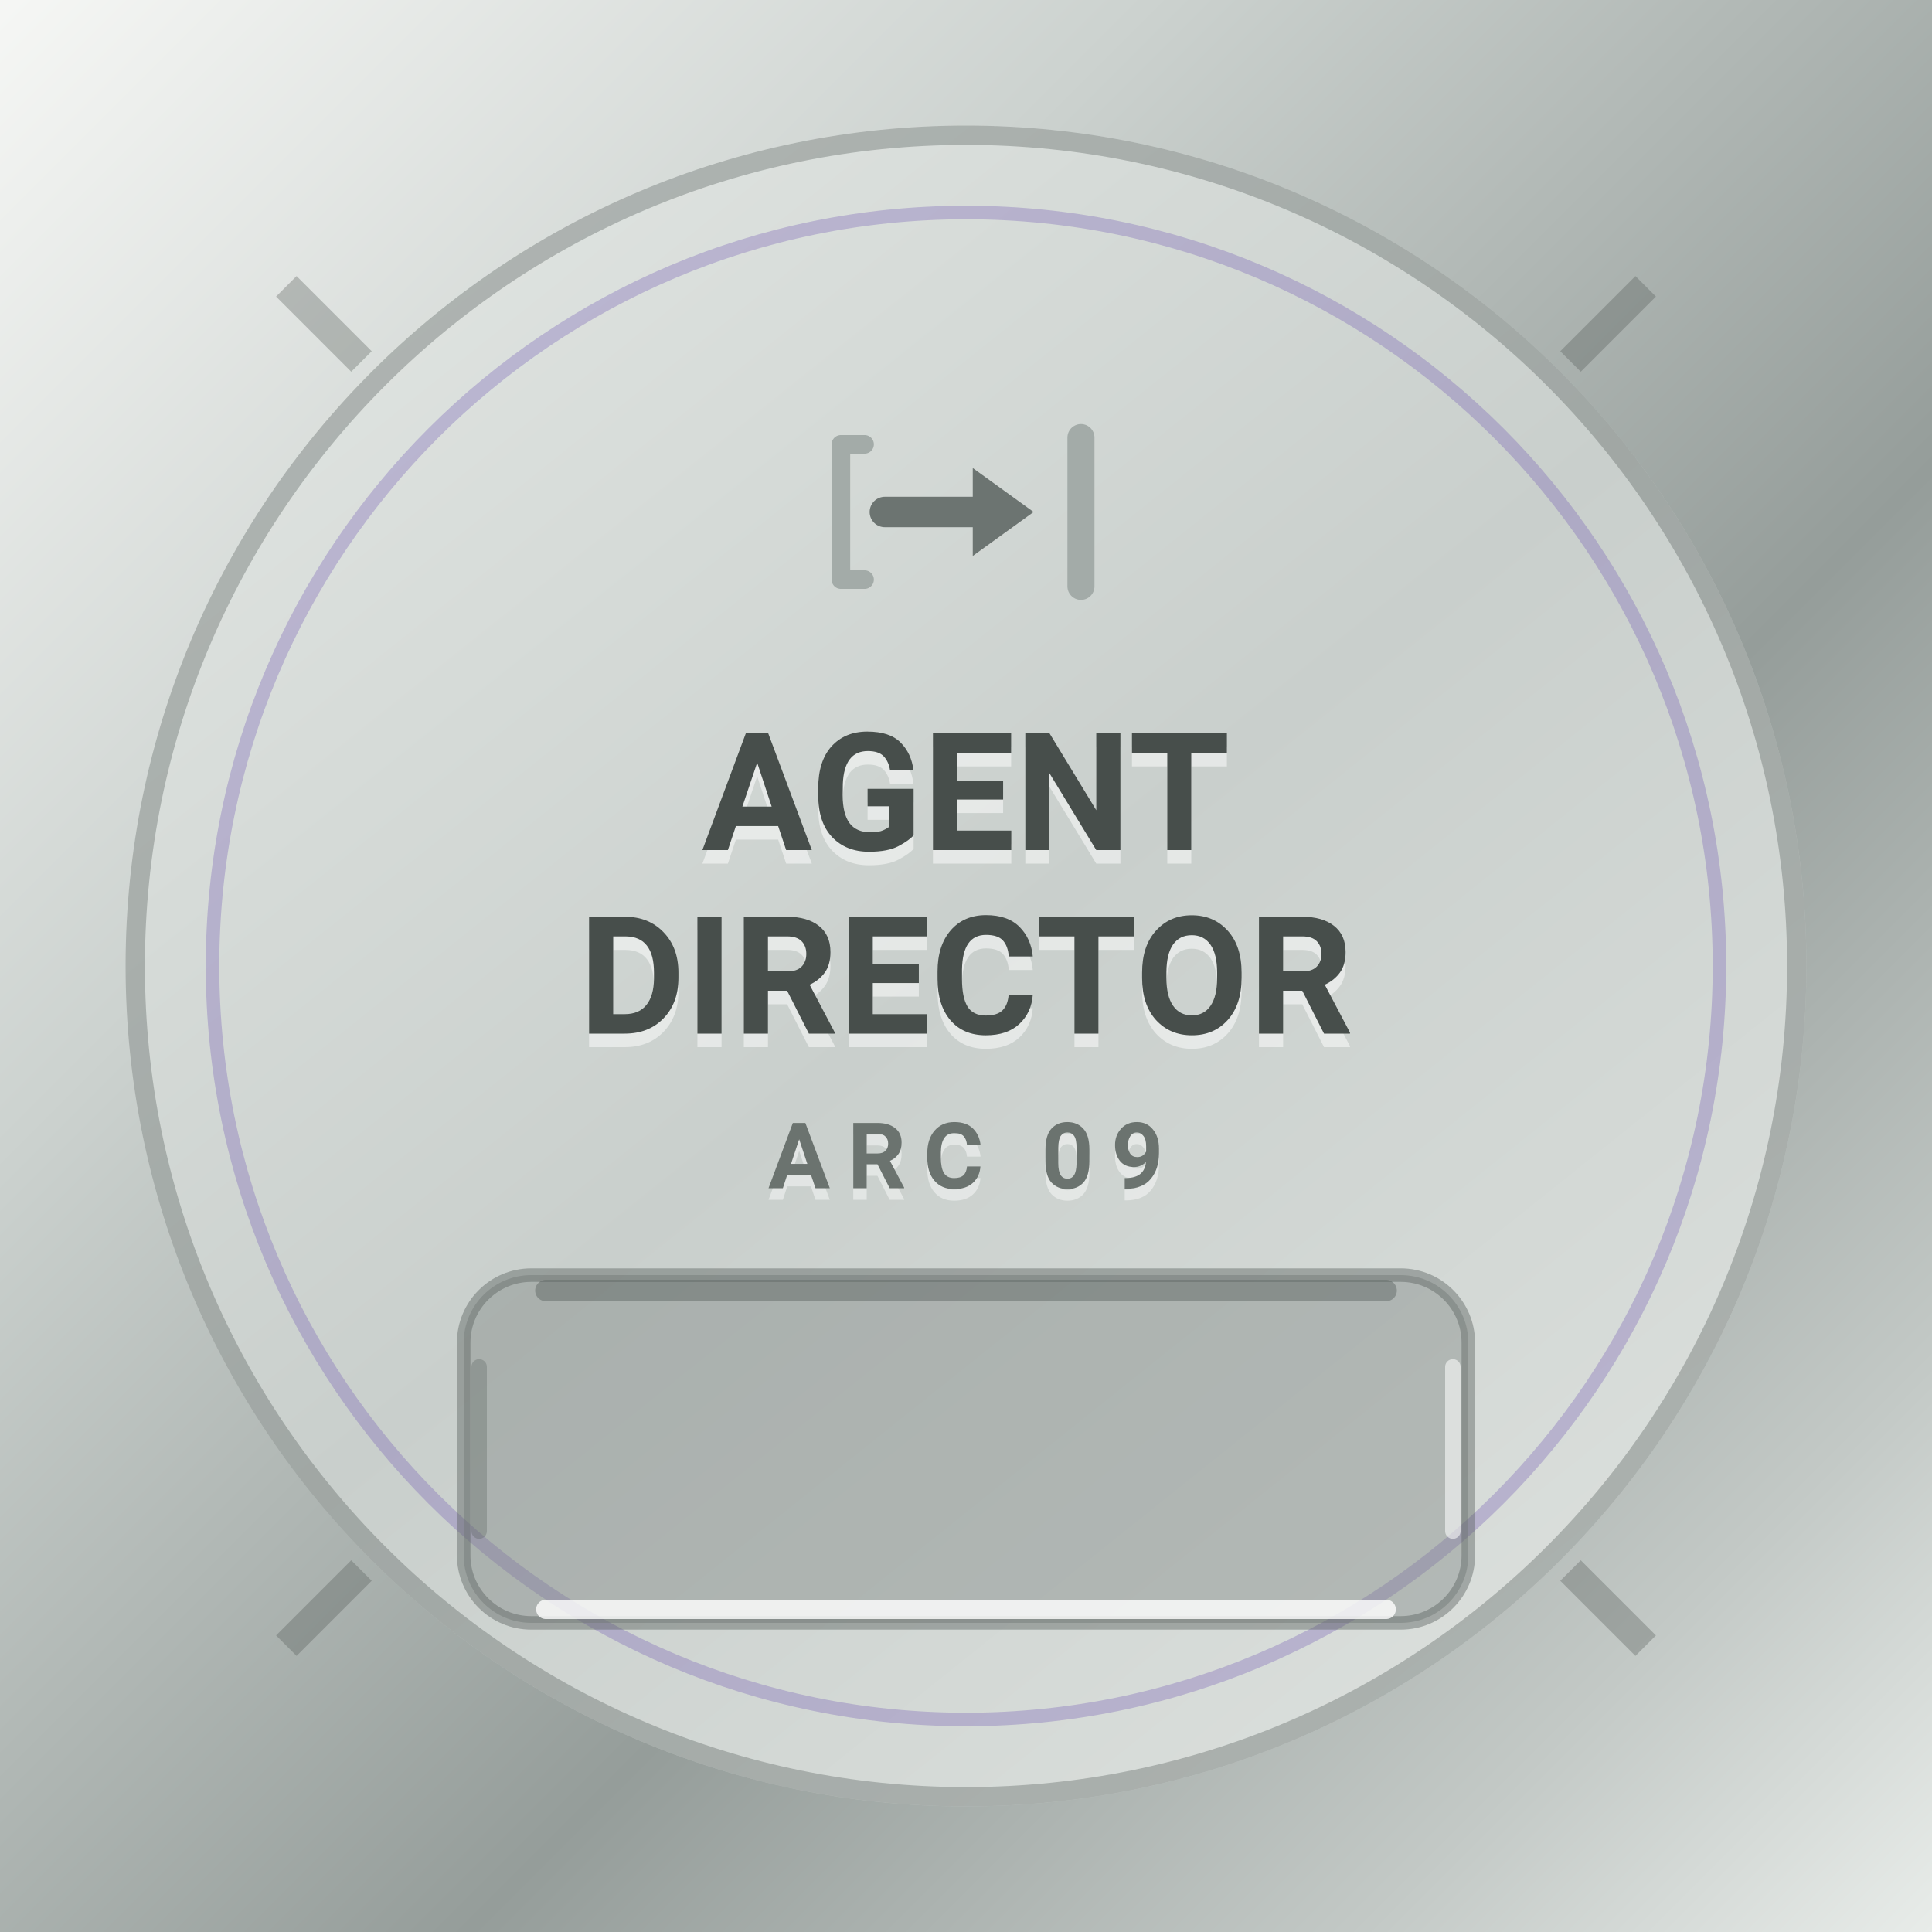
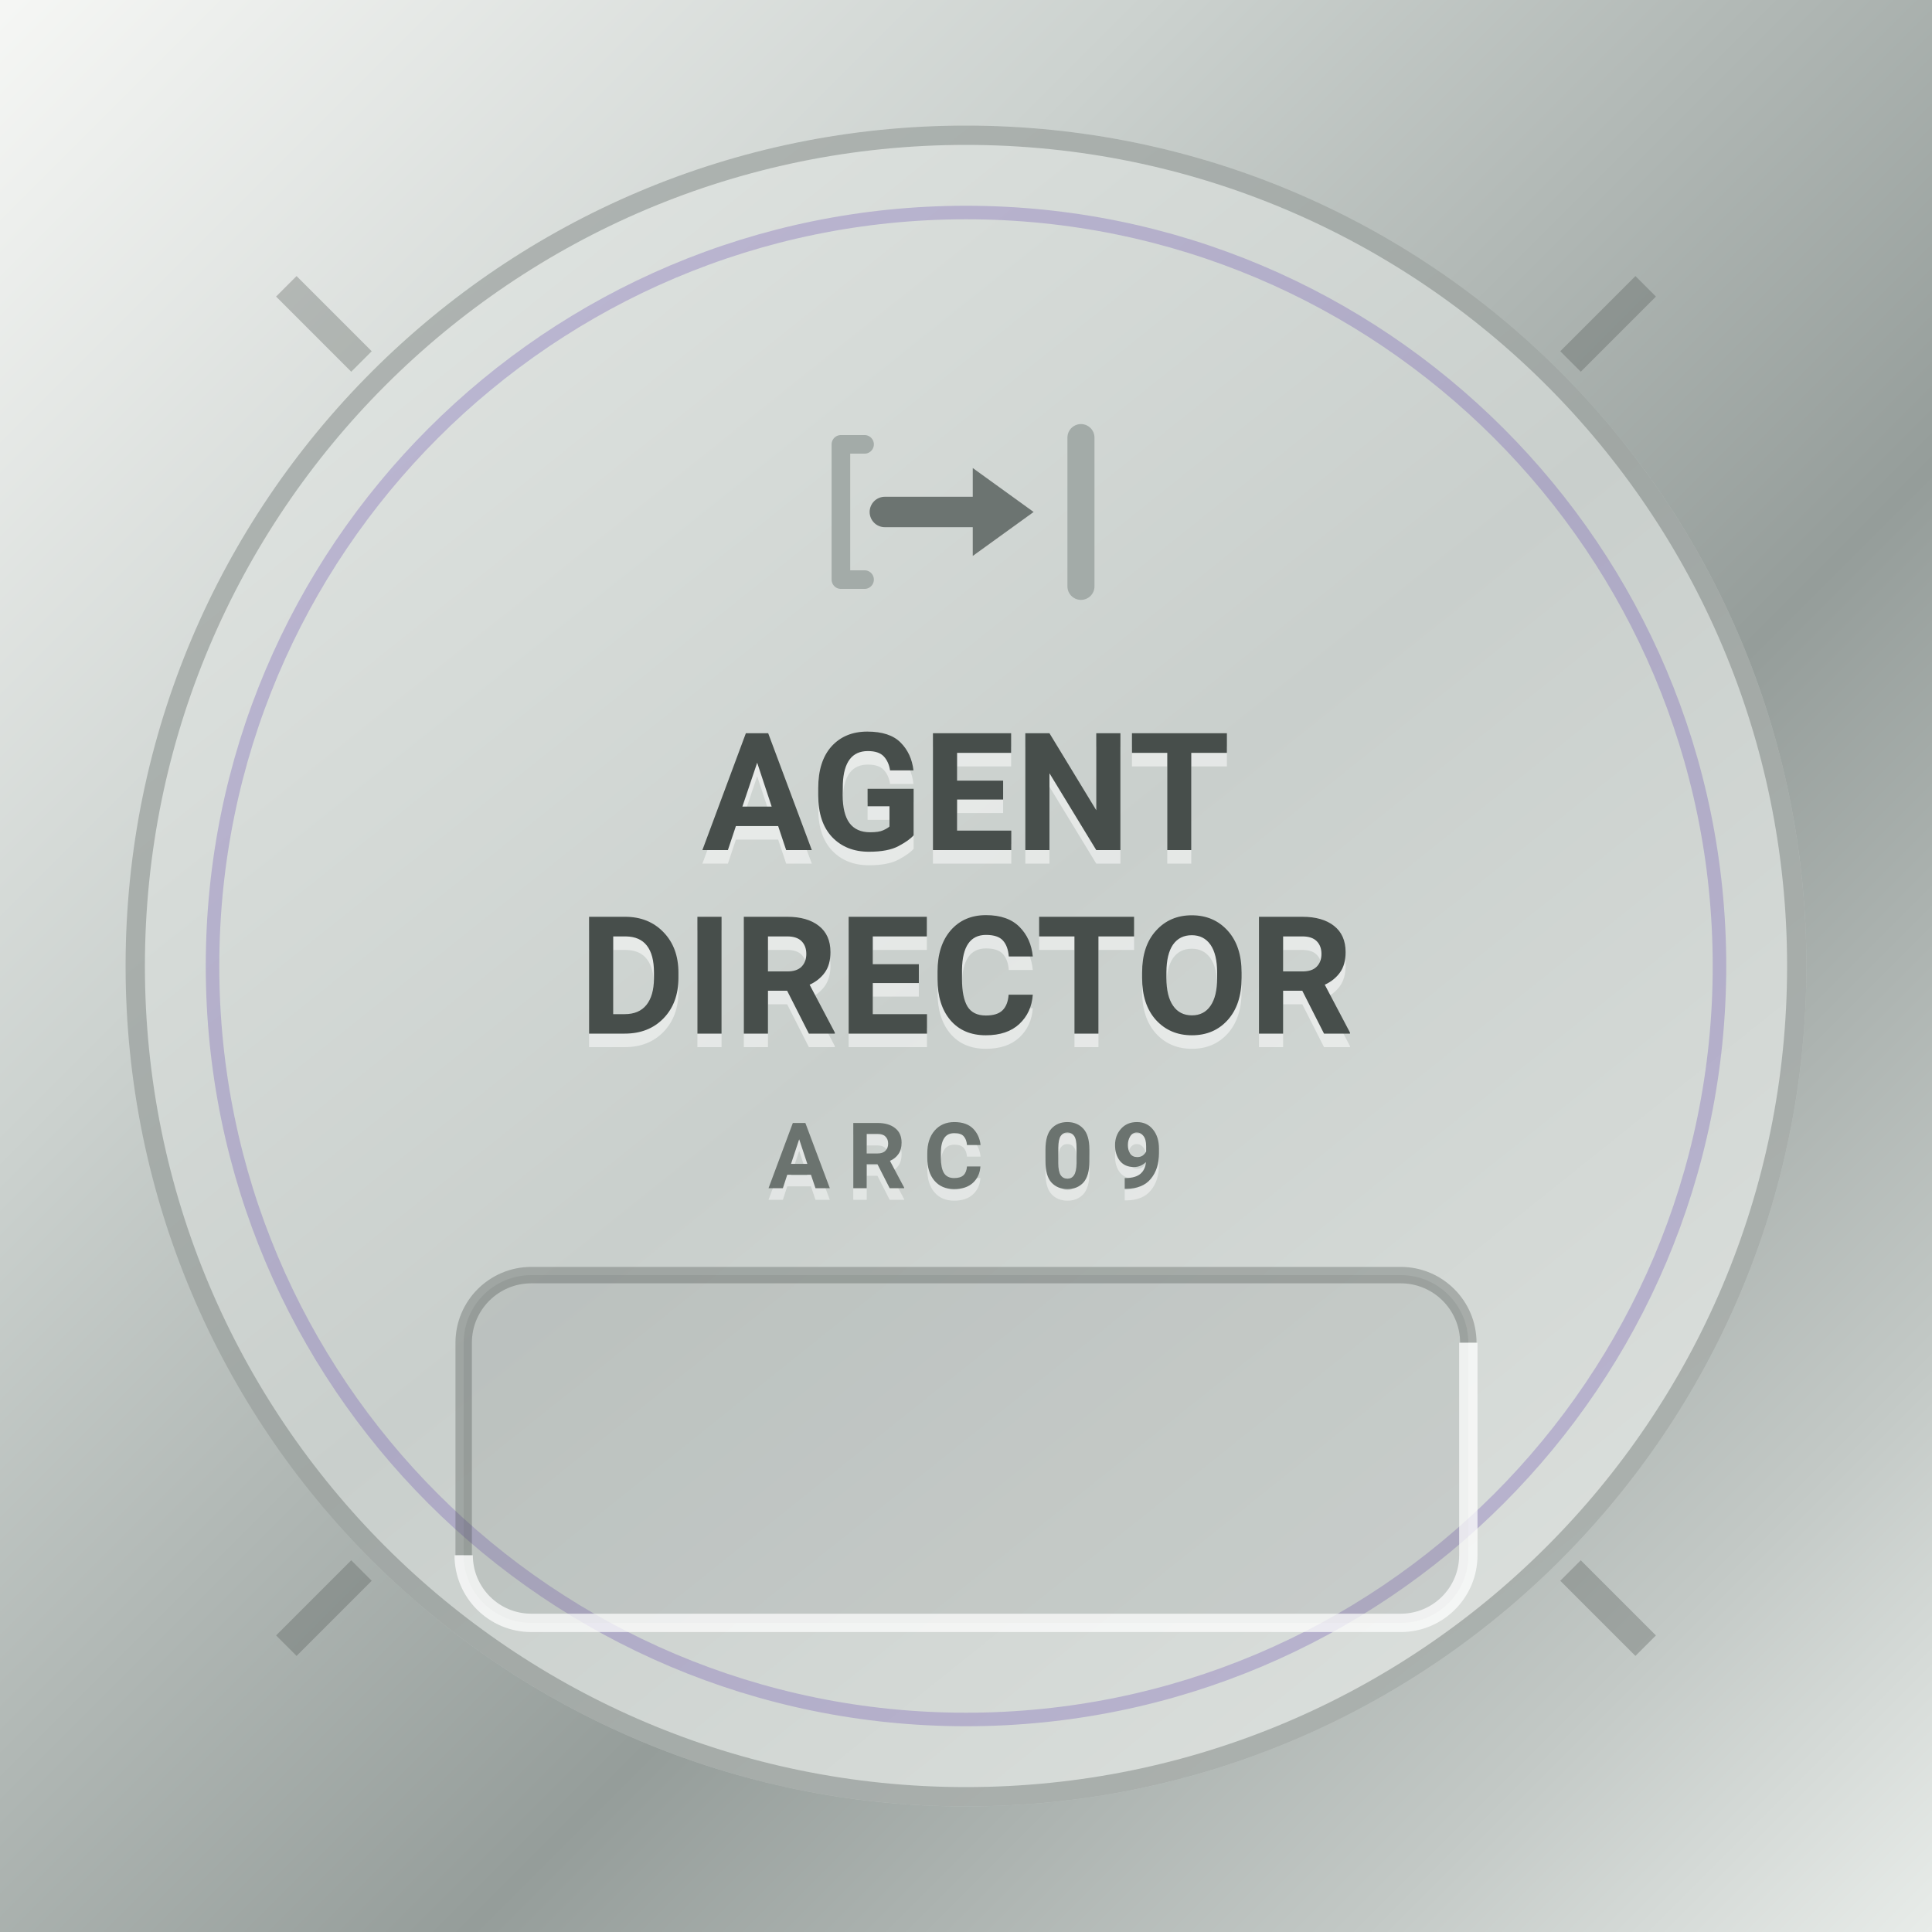
<svg xmlns="http://www.w3.org/2000/svg" width="200" height="200" viewBox="0 0 200 200" role="img" aria-label="Arc 09 Agent Director medal, back">
  <defs>
    <linearGradient id="b" x1="0" y1="0" x2="1" y2="1">
      <stop offset="0" stop-color="#f6f7f5" />
      <stop offset=".3" stop-color="#ccd2cf" />
      <stop offset=".62" stop-color="#959d9a" />
      <stop offset=".85" stop-color="#c3c9c6" />
      <stop offset="1" stop-color="#e9edea" />
    </linearGradient>
    <linearGradient id="p" x1=".1" y1="0" x2=".9" y2="1">
      <stop offset="0" stop-color="#e3e7e4" />
      <stop offset=".5" stop-color="#c9cfcc" />
      <stop offset="1" stop-color="#dee2df" />
    </linearGradient>
  </defs>
  <rect width="200" height="200" fill="url(#b)" />
  <path d="M162.58 37.42L170.36 29.64M37.42 37.42L29.64 29.64M37.42 162.58L29.64 170.36M162.58 162.58L170.36 170.36" fill="none" stroke="#4f5754" stroke-opacity=".32" stroke-width="3" />
  <circle cx="100" cy="100" r="87" fill="url(#p)" />
  <circle cx="100" cy="100" r="86" fill="none" stroke="#5f6764" stroke-opacity=".38" stroke-width="2" />
  <circle cx="100" cy="100" r="78" fill="none" stroke="#7b61b8" stroke-width="1.4" stroke-opacity=".34" />
  <g transform="translate(100 53) scale(.35) translate(-100 -100)">
    <path d="M70 80H63V120H70" fill="none" stroke="#a3aba8" stroke-width="5.5" stroke-linecap="round" stroke-linejoin="round" />
    <path d="M76 100H108" fill="none" stroke="#6c7471" stroke-width="9" stroke-linecap="round" />
    <path d="M102 87L120 100L102 113Z" fill="#6c7471" />
    <path d="M134 78V122" fill="none" stroke="#a3aba8" stroke-width="8" stroke-linecap="round" />
  </g>
  <text x="100" y="88" text-anchor="middle" font-family="system-ui,-apple-system,'Segoe UI',Roboto,'Helvetica Neue',Arial,sans-serif" font-size="17" font-weight="700" fill="#ffffff" fill-opacity=".5" transform="translate(0 1.4)">AGENT</text>
  <text x="100" y="88" text-anchor="middle" font-family="system-ui,-apple-system,'Segoe UI',Roboto,'Helvetica Neue',Arial,sans-serif" font-size="17" font-weight="700" fill="#474e4b">AGENT</text>
  <text x="100" y="107" text-anchor="middle" font-family="system-ui,-apple-system,'Segoe UI',Roboto,'Helvetica Neue',Arial,sans-serif" font-size="17" font-weight="700" fill="#ffffff" fill-opacity=".5" transform="translate(0 1.4)">DIRECTOR</text>
  <text x="100" y="107" text-anchor="middle" font-family="system-ui,-apple-system,'Segoe UI',Roboto,'Helvetica Neue',Arial,sans-serif" font-size="17" font-weight="700" fill="#474e4b">DIRECTOR</text>
  <text x="100" y="123" text-anchor="middle" font-family="system-ui,-apple-system,'Segoe UI',Roboto,'Helvetica Neue',Arial,sans-serif" font-size="9.5" font-weight="700" letter-spacing="1.8" fill="#ffffff" fill-opacity=".45" transform="translate(0 1.2)">ARC 09</text>
  <text x="100" y="123" text-anchor="middle" font-family="system-ui,-apple-system,'Segoe UI',Roboto,'Helvetica Neue',Arial,sans-serif" font-size="9.5" font-weight="700" letter-spacing="1.8" fill="#6b736f">ARC 09</text>
-   <rect x="48" y="132" width="104" height="36" rx="7" fill="#7f8783" fill-opacity=".42" />
-   <rect x="48" y="132" width="104" height="36" rx="7" fill="none" stroke="#565e5b" stroke-opacity=".42" stroke-width="1.4" />
-   <path d="M56.5 133.6H143.5" fill="none" stroke="#3f4744" stroke-opacity=".34" stroke-width="2.2" stroke-linecap="round" />
-   <path d="M56.5 166.6H143.5" fill="none" stroke="#ffffff" stroke-opacity=".8" stroke-width="2" stroke-linecap="round" />
-   <path d="M49.6 141.5V158.5" fill="none" stroke="#3f4744" stroke-opacity=".24" stroke-width="1.6" stroke-linecap="round" />
-   <path d="M150.4 141.5V158.5" fill="none" stroke="#ffffff" stroke-opacity=".55" stroke-width="1.6" stroke-linecap="round" />
+   <rect x="48" y="132" width="104" height="36" rx="7" fill="#6f7773" fill-opacity=".15" />
+   <path d="M48 161V139A7 7 0 0 1 55 132H145A7 7 0 0 1 152 139" fill="none" stroke="#3d4542" stroke-opacity=".3" stroke-width="1.7" />
+   <path d="M152 139V161A7 7 0 0 1 145 168H55A7 7 0 0 1 48 161" fill="none" stroke="#ffffff" stroke-opacity=".72" stroke-width="1.9" />
</svg>
